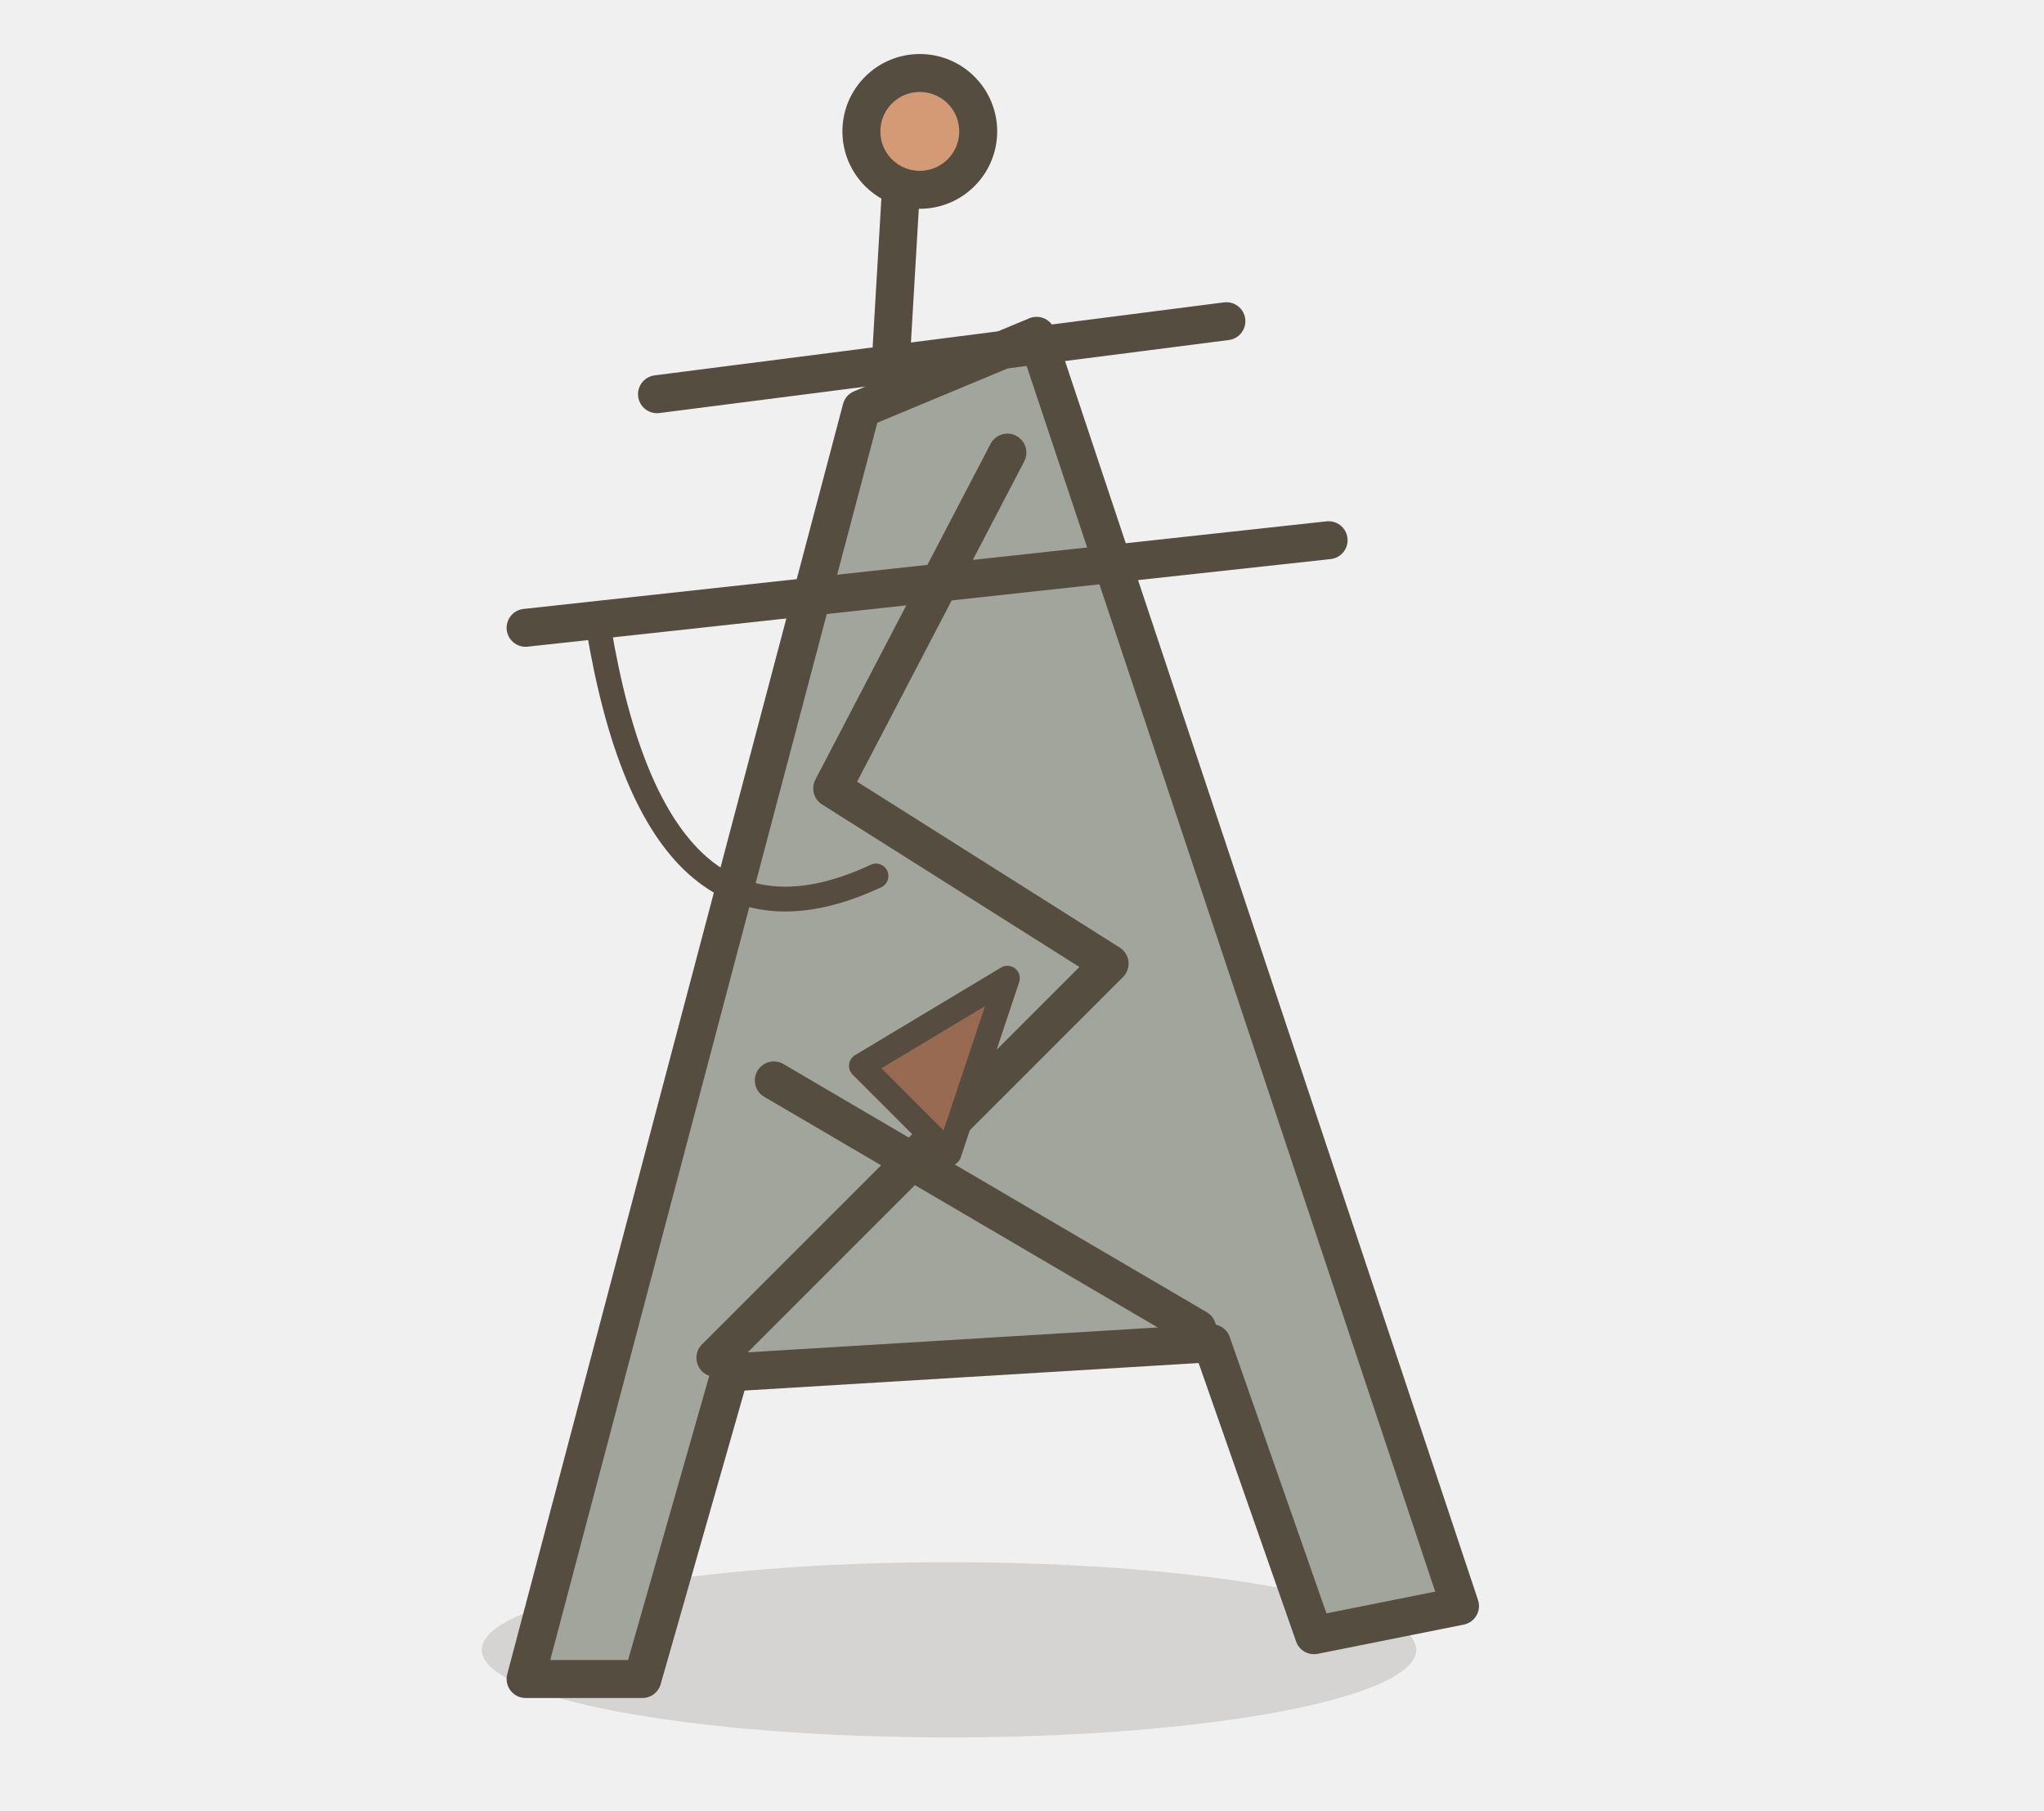
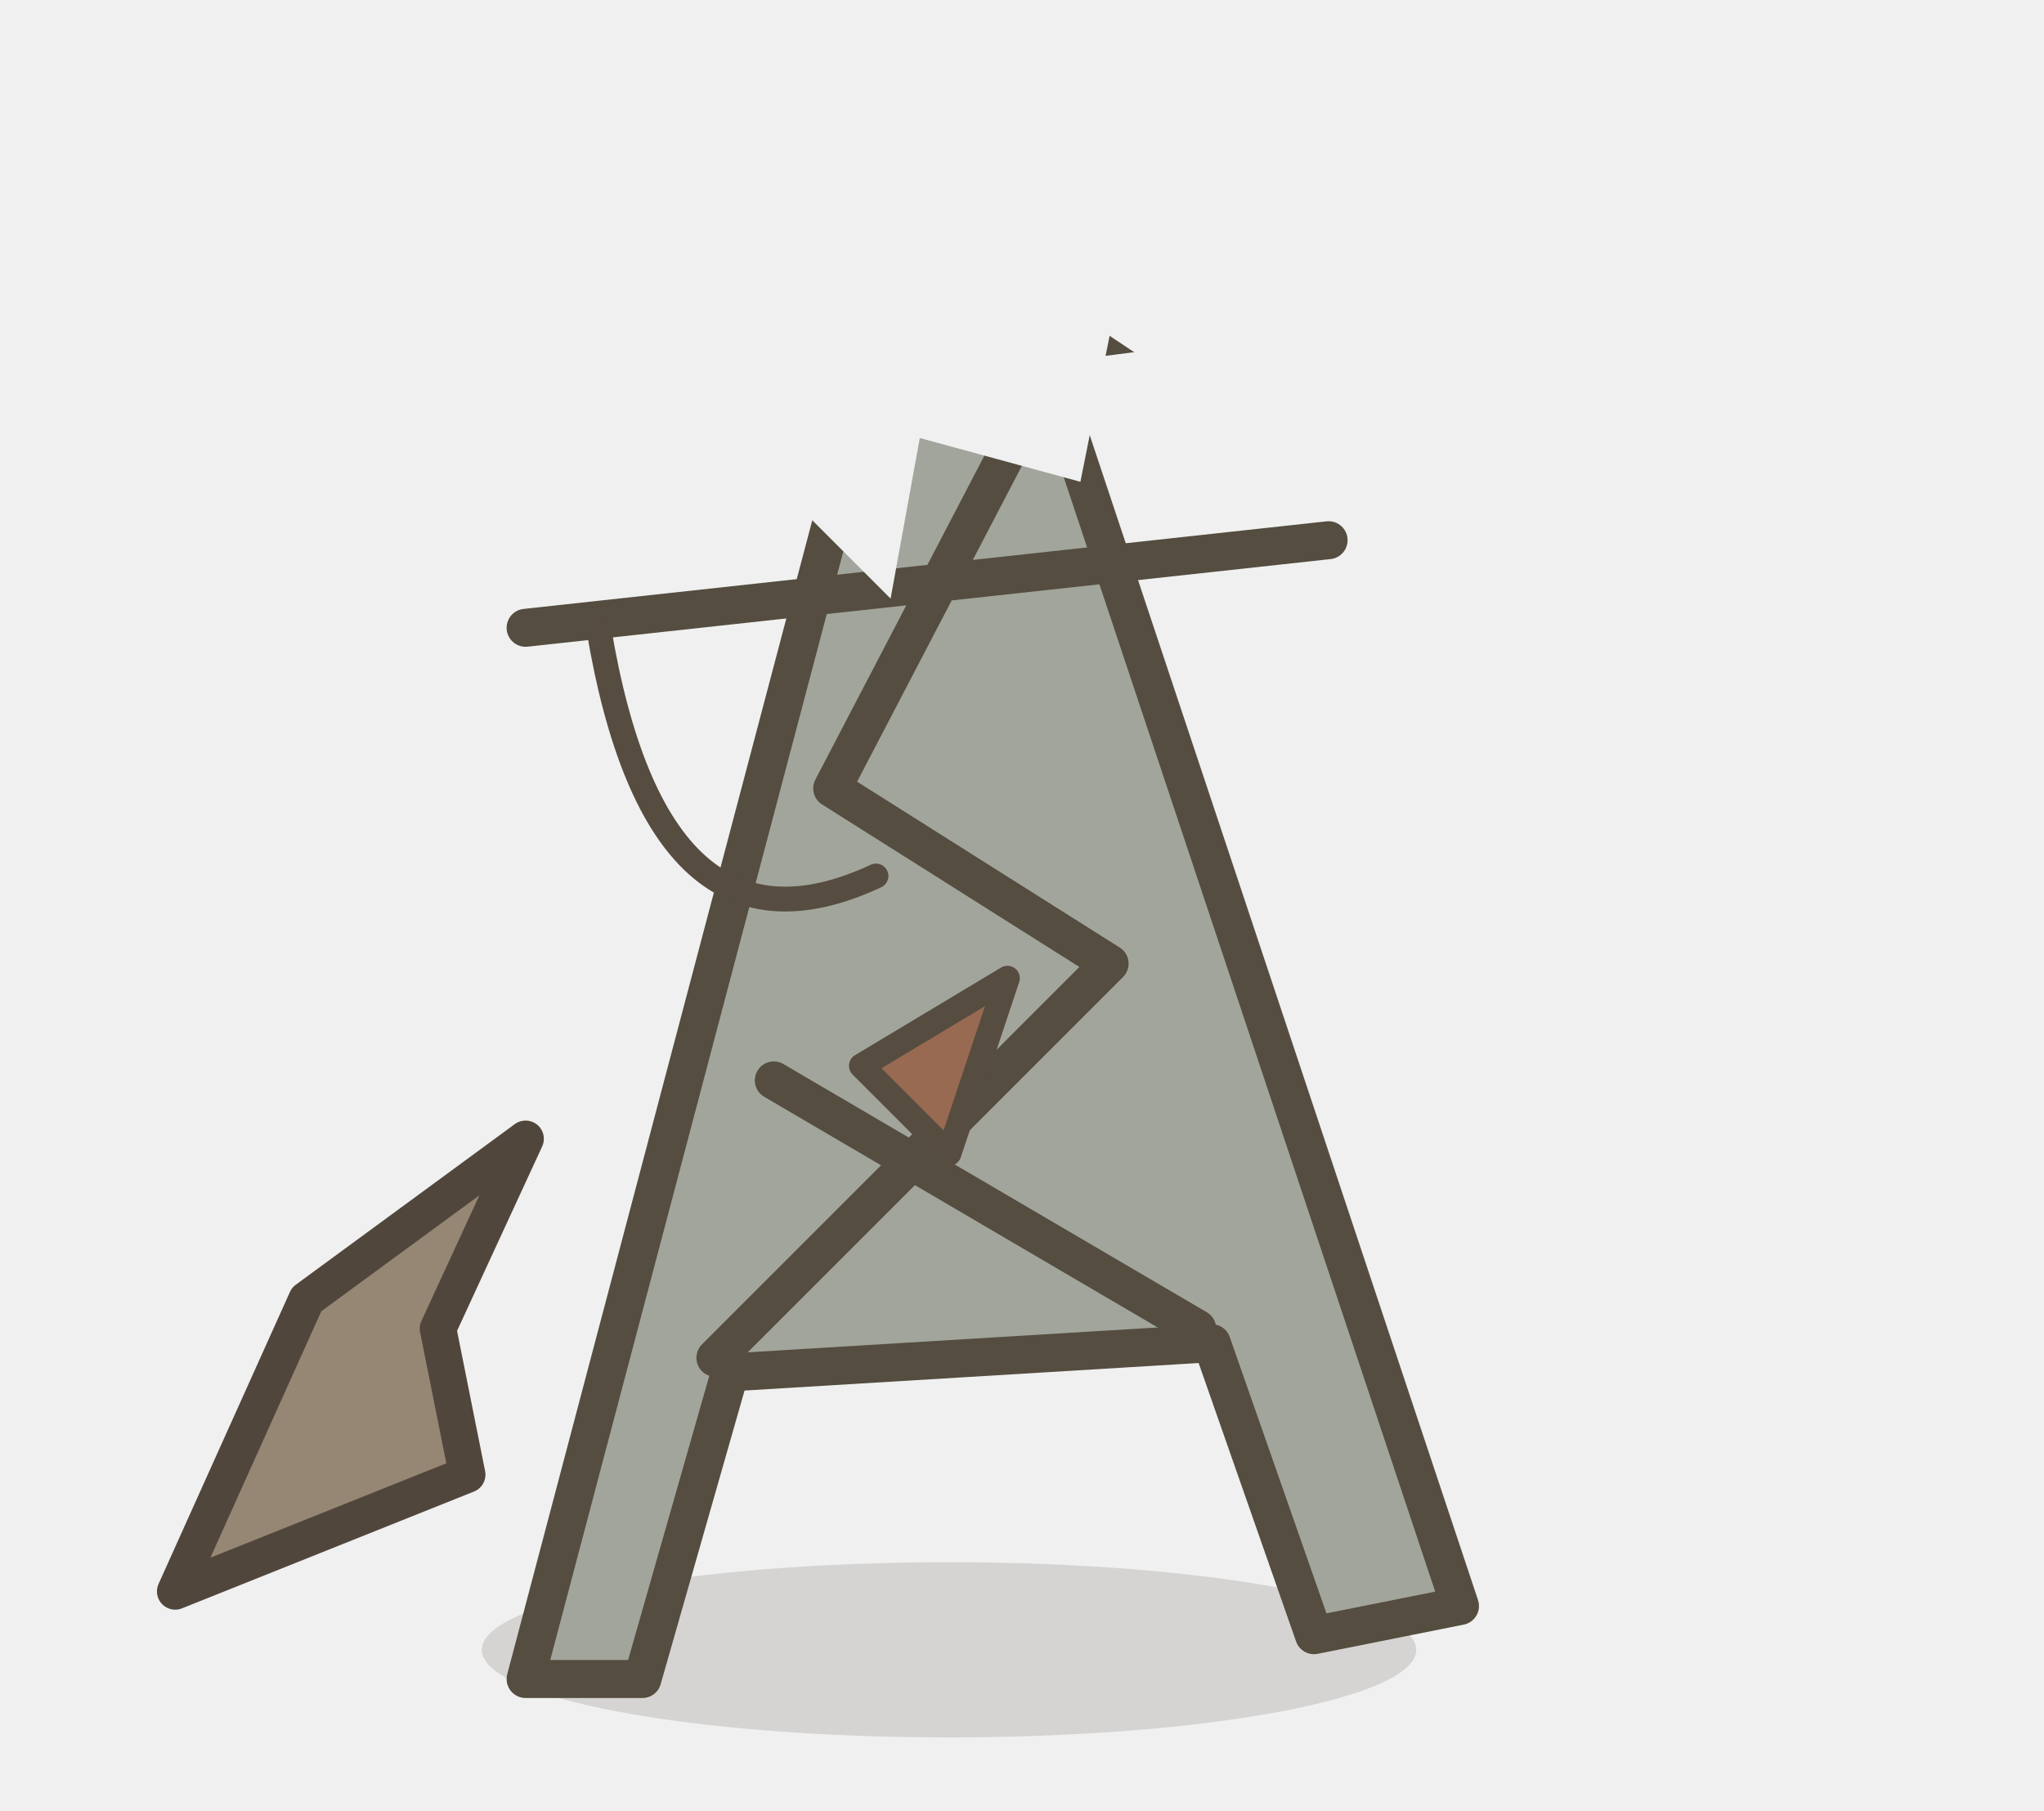
<svg xmlns="http://www.w3.org/2000/svg" width="140" height="124" viewBox="0 0 140 124">
+   <defs>
+     <mask id="break">
+       <rect width="100%" height="100%" fill="white" />
+       <path d="M25 0h67l-7 29-9-6-2 10-11-3-2 11-8-8-18 8z" fill="black" />
+     </mask>
+   </defs>
  <ellipse cx="65" cy="113" rx="32" ry="6" fill="#55483c" opacity=".17" />
-   <g stroke="#544d40" stroke-width="2.6" stroke-linejoin="round" stroke-linecap="round">
+   <g mask="url(#break)" stroke="#544d40" stroke-width="2.6" stroke-linejoin="round" stroke-linecap="round">
    <path fill="#a2a59b" d="m36 115 23-87 12-5 29 87-10 2-7-20-33 2-6 21z" />
    <path fill="none" d="m49 93 27-27-19-12 12-23m-16 43 29 17m-21-66 1-17m-17 19 39-5m-48 21 55-6" />
    <circle cx="63" cy="9" r="4" fill="#d49a75" />
    <path d="m59 73 10-6-4 12z" fill="#986a52" stroke="#564c40" stroke-width="1.7" />
    <path d="m41 43q4 24 19 17" fill="none" stroke="#564c40" stroke-width="1.7" />
  </g>
+   <path d="m12 109 9-20 15-11-6 13 2 10z" stroke="#51463c" stroke-width="2.5" stroke-linejoin="round" fill="#968674" />
</svg>
